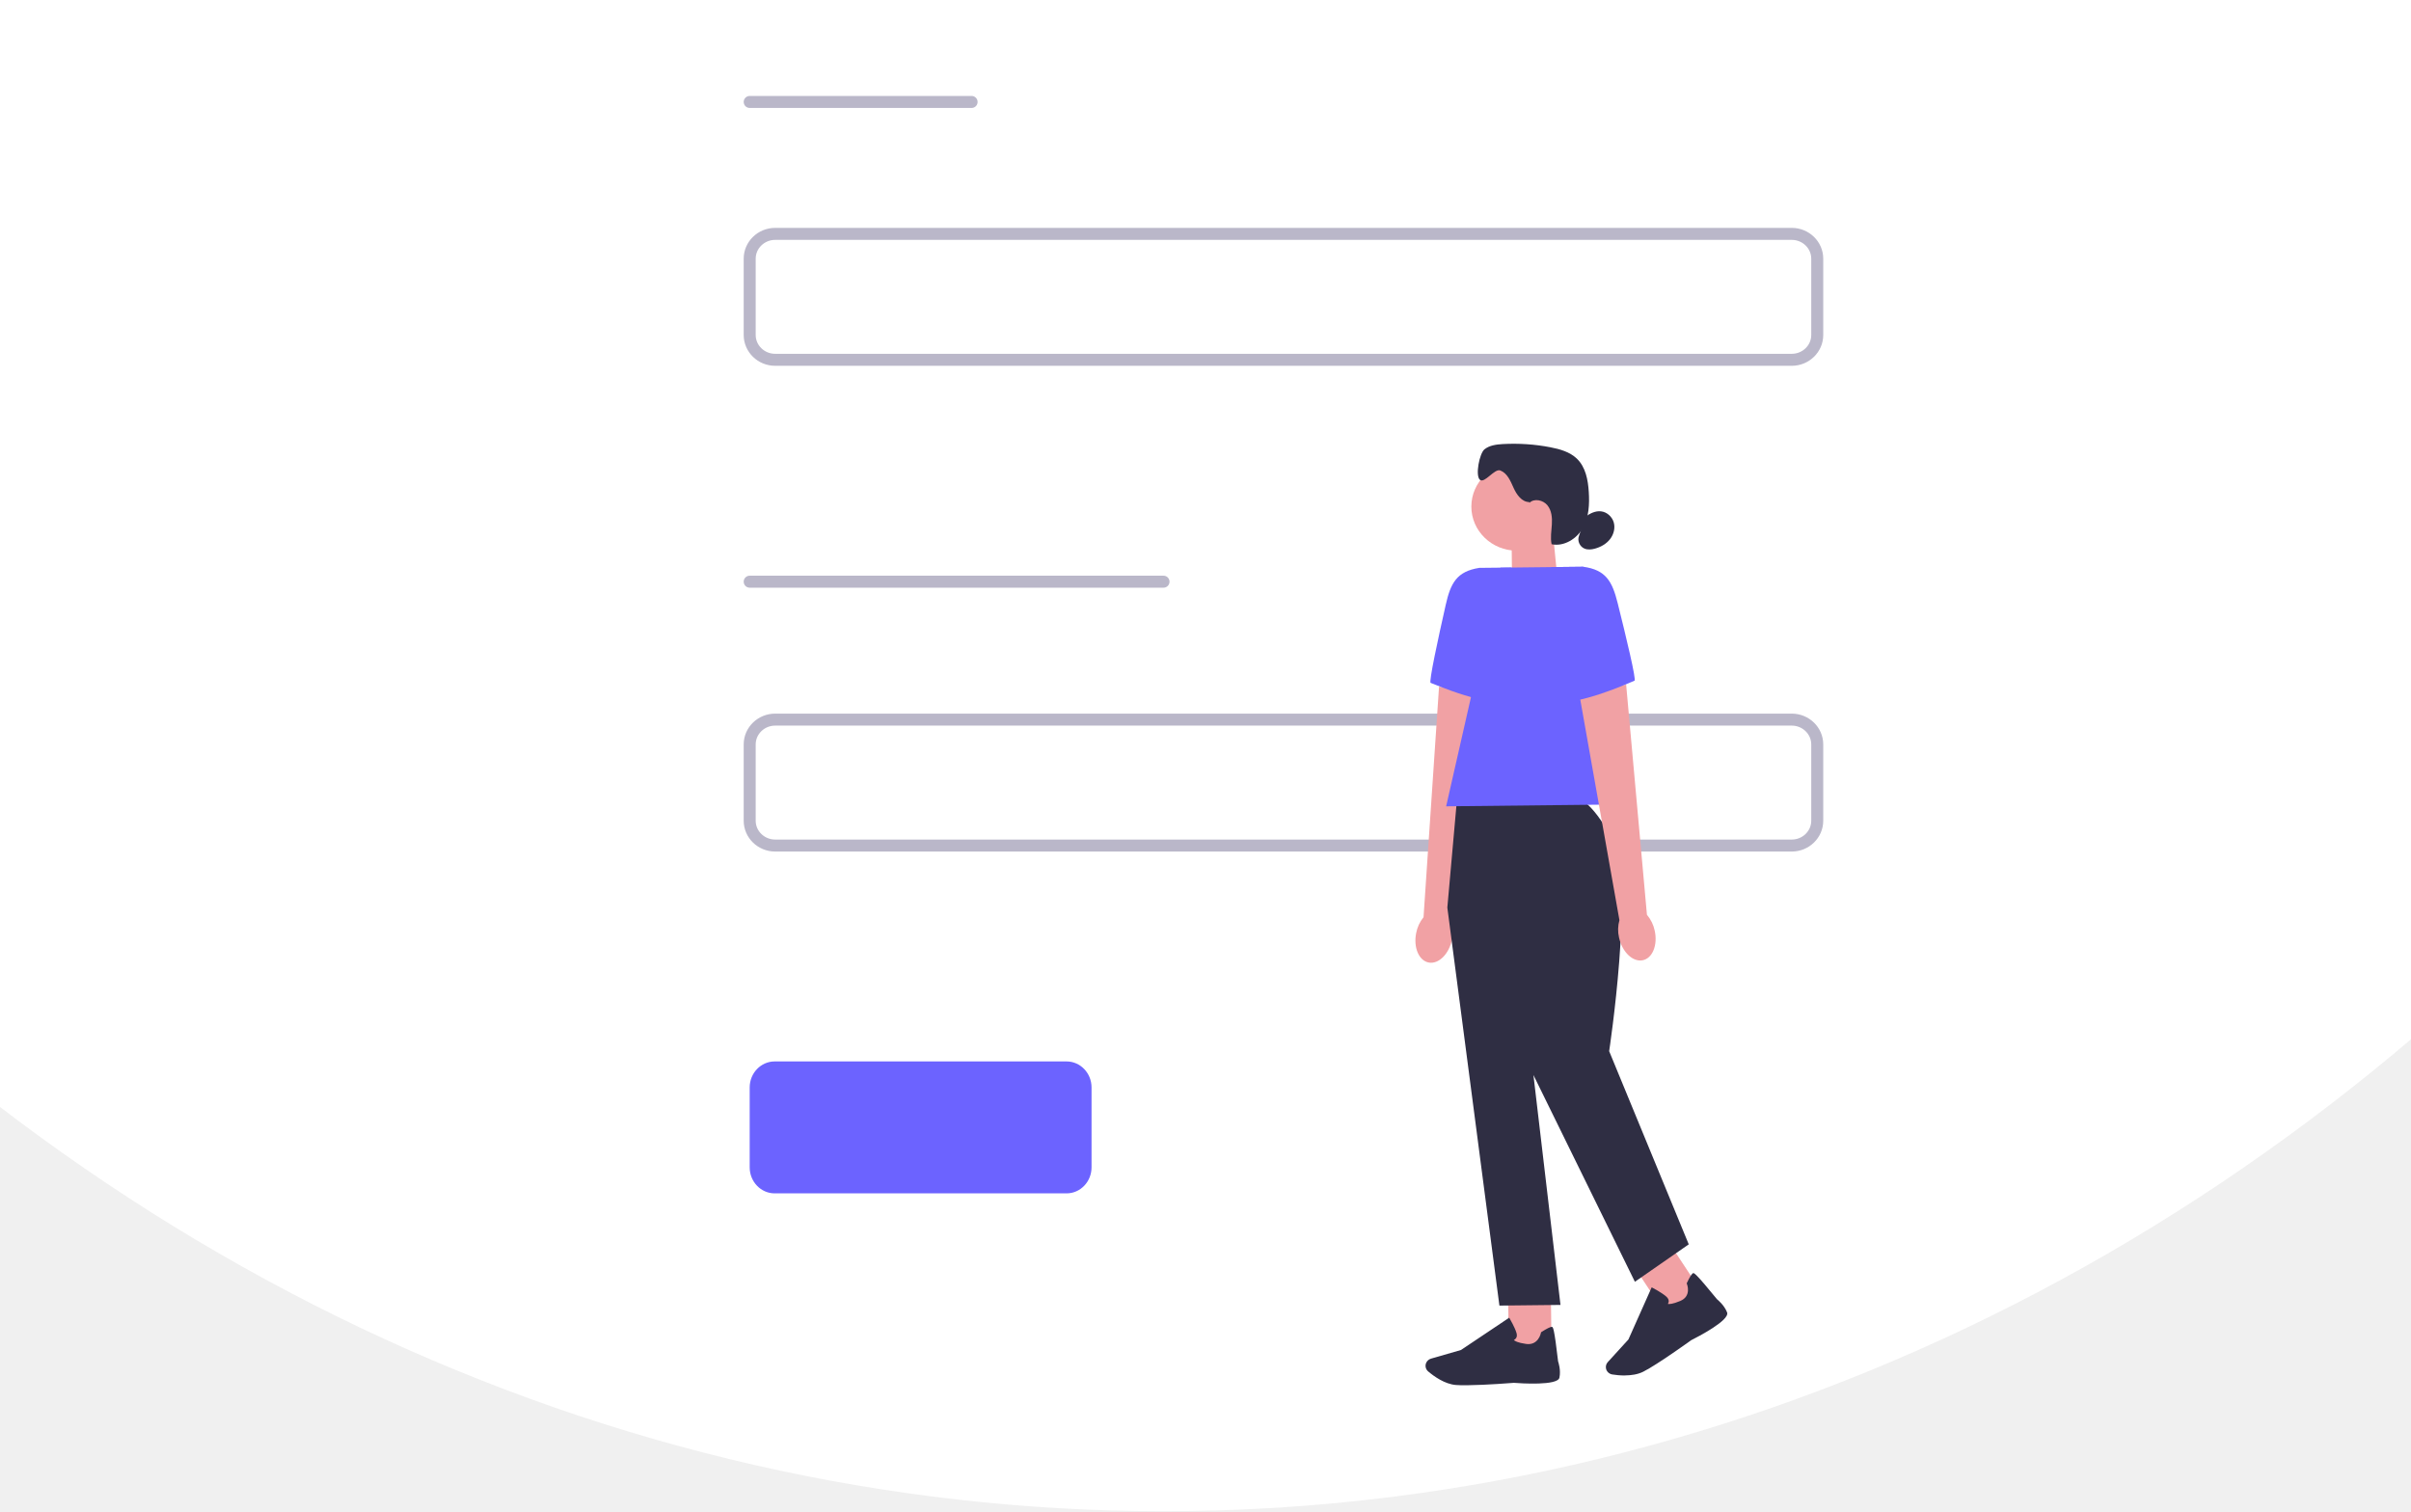
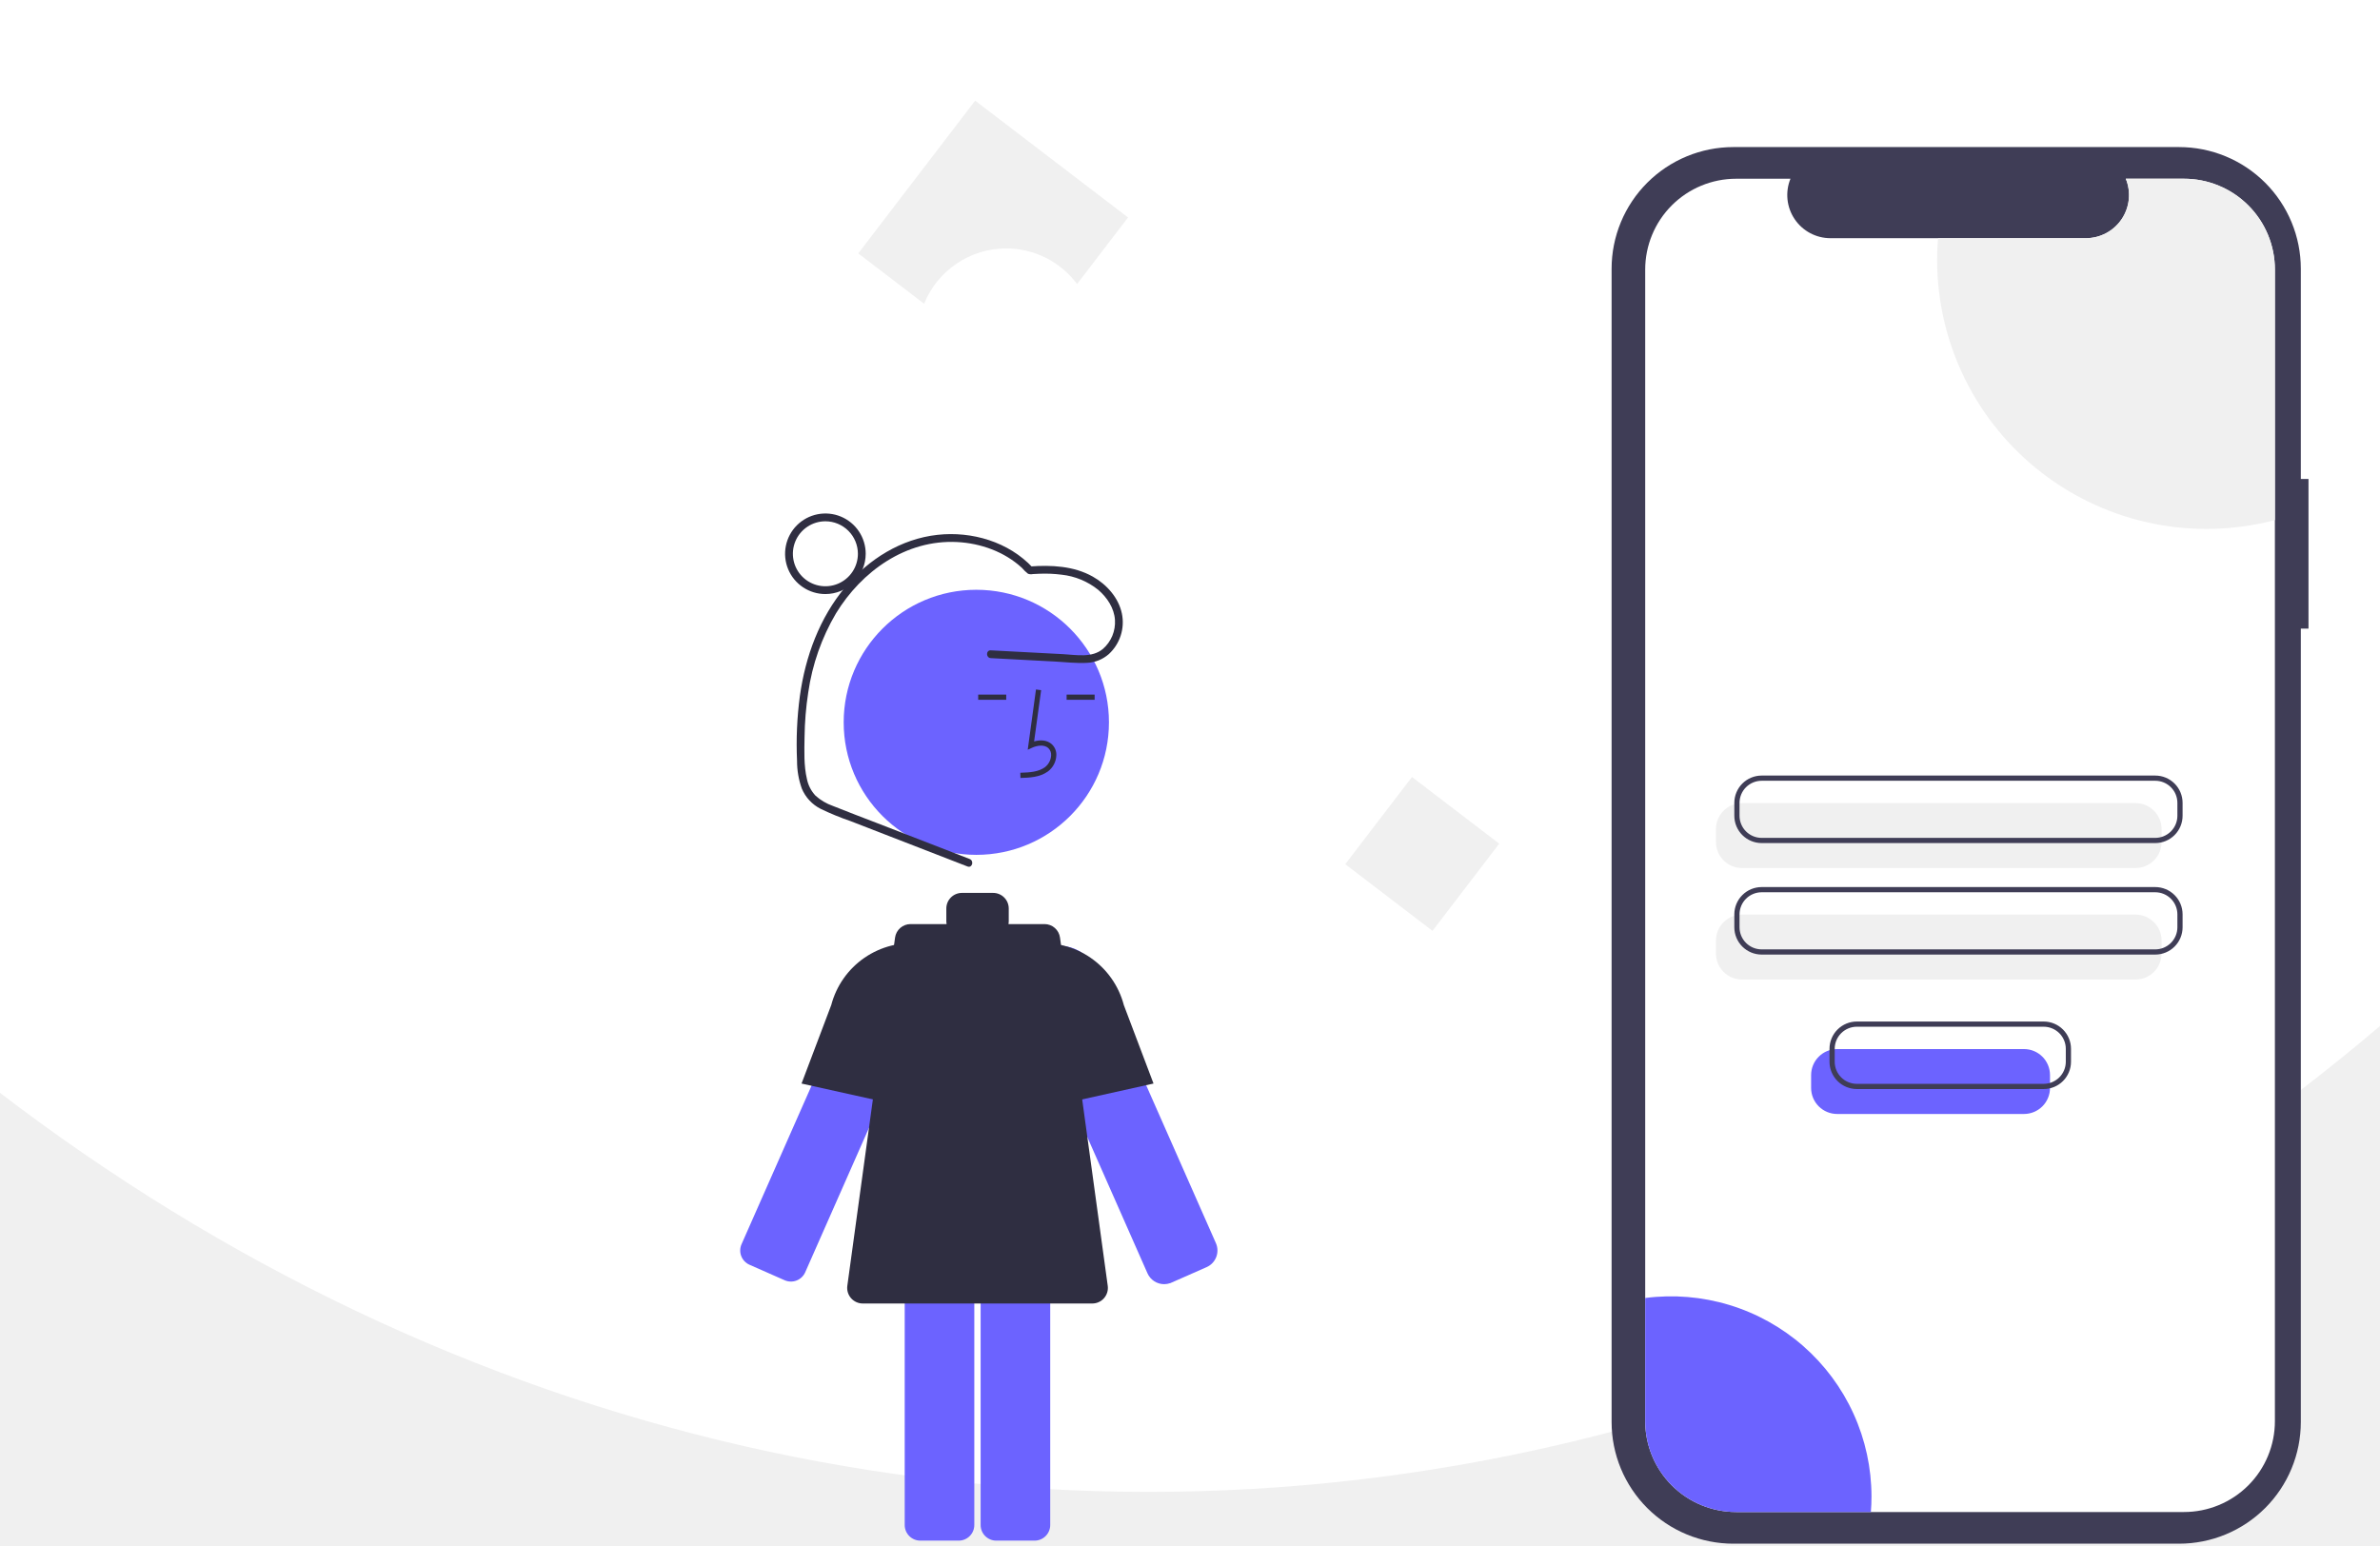
- <svg xmlns="http://www.w3.org/2000/svg" width="402" height="252" viewBox="0 0 402 252" fill="none">
+ <svg xmlns="http://www.w3.org/2000/svg" width="402" height="261" viewBox="0 0 402 261" fill="none">
  <path d="M544 -150C544 -97.209 534.947 -44.934 517.358 3.839C499.769 52.612 473.988 96.928 441.487 134.257C408.987 171.586 370.403 201.197 327.939 221.4C285.475 241.602 239.963 252 194 252C148.037 252 102.525 241.602 60.061 221.4C17.597 201.197 -20.987 171.586 -53.487 134.257C-85.988 96.928 -111.769 52.612 -129.358 3.839C-146.947 -44.934 -156 -97.209 -156 -150L194 -150H544Z" fill="white" />
-   <path d="M298.751 141H129.249C126.906 141 125 139.143 125 136.861V124.139C125 121.857 126.906 120 129.249 120H298.751C301.094 120 303 121.857 303 124.139V136.861C303 139.143 301.094 141 298.751 141Z" fill="white" stroke="#BAB7C9" stroke-width="2" stroke-linecap="round" stroke-linejoin="round" />
-   <path d="M278.766 207.942L272.763 211.661L278.206 219.915L284.209 216.195L278.766 207.942Z" fill="#F1A1A4" />
-   <path d="M259.727 96.998L252.144 99.508L252.025 88.895L258.926 88.821L259.727 96.998Z" fill="#F1A1A4" />
-   <path d="M264.343 86.172C265.095 85.626 265.995 85.164 266.929 85.266C267.94 85.371 268.801 86.172 269.071 87.121C269.34 88.071 269.06 89.123 268.448 89.909C267.835 90.696 266.915 91.219 265.935 91.487C265.368 91.643 264.749 91.707 264.203 91.487C263.402 91.161 262.961 90.181 263.265 89.39" fill="#2F2E43" />
-   <path d="M236.123 155.608C235.647 158.026 236.595 160.224 238.247 160.512C239.895 160.801 241.621 159.071 242.1 156.652C242.307 155.689 242.261 154.692 241.967 153.746L247.801 115.839L239.941 114.496L237.355 152.945C236.721 153.732 236.298 154.644 236.123 155.618L236.123 155.608Z" fill="#F1A1A4" />
-   <path d="M252.004 94.638L246.649 94.695C242.87 95.289 241.866 97.259 241.05 100.882C239.801 106.407 238.205 113.77 238.541 113.872C239.076 114.042 248.235 118.098 252.872 117.094L252.007 94.638L252.004 94.638Z" fill="#6C63FF" />
-   <path d="M258.58 215.117L251.455 215.194L251.568 224.989L258.693 224.912L258.58 215.117Z" fill="#F1A1A4" />
-   <path d="M244.679 230.996C243.927 231.007 243.265 230.996 242.761 230.956C240.865 230.81 239.048 229.473 238.128 228.693C237.715 228.344 237.579 227.774 237.785 227.286C237.932 226.936 238.233 226.668 238.611 226.557L243.598 225.118L251.636 219.736L251.727 219.892C251.762 219.949 252.574 221.33 252.851 222.266C252.956 222.622 252.935 222.917 252.781 223.148C252.676 223.307 252.529 223.402 252.41 223.46C252.557 223.606 253.019 223.904 254.439 224.108C256.504 224.406 256.92 222.324 256.934 222.235L256.948 222.164L257.008 222.123C257.984 221.496 258.583 221.214 258.793 221.272C258.926 221.306 259.139 221.37 259.79 227.014C259.85 227.191 260.277 228.486 260.011 229.735C259.724 231.091 253.617 230.688 252.399 230.596C252.364 230.599 247.801 230.966 244.672 230.996H244.683L244.679 230.996Z" fill="#2F2E43" />
-   <path d="M270.985 229.368C270.149 229.378 269.379 229.287 268.829 229.199C268.29 229.111 267.863 228.7 267.773 228.178C267.703 227.801 267.818 227.425 268.073 227.14L271.517 223.361L275.394 214.672L275.559 214.757C275.618 214.787 277.06 215.543 277.809 216.195C278.093 216.442 278.236 216.703 278.236 216.982C278.236 217.172 278.163 217.328 278.089 217.433C278.296 217.48 278.848 217.494 280.164 216.941C282.078 216.134 281.295 214.153 281.26 214.075L281.232 214.007L281.263 213.946C281.75 212.915 282.106 212.365 282.313 212.304C282.446 212.27 282.659 212.206 286.295 216.663C286.442 216.781 287.513 217.66 287.968 218.854C288.462 220.153 283.069 222.941 281.977 223.487C281.946 223.514 276.308 227.574 273.991 228.737C273.071 229.199 271.975 229.351 270.978 229.358L270.989 229.368L270.985 229.368Z" fill="#2F2E43" />
-   <path d="M262.873 133.127L242.926 133.341L241.323 151.344L250.005 217.714L260.189 217.602L255.678 179.265L272.595 213.742L281.575 207.502L268.304 175.287C268.304 175.287 272.591 147.054 268.889 140.073C265.19 133.093 262.877 133.117 262.877 133.117V133.127L262.873 133.127Z" fill="#2F2E43" />
-   <path d="M272.805 134.118L241.124 134.46L250.173 94.661L263.979 94.509L272.805 134.118Z" fill="#6C63FF" />
-   <path d="M275.898 155.18C276.43 157.592 275.531 159.807 273.89 160.129C272.245 160.455 270.481 158.762 269.953 156.351C269.725 155.391 269.746 154.393 270.016 153.44L263.311 115.666L271.136 114.154L274.604 152.542C275.254 153.315 275.699 154.221 275.898 155.187V155.18Z" fill="#F1A1A4" />
-   <path d="M258.628 94.566L263.983 94.509C267.772 95.024 268.822 96.971 269.725 100.576C271.101 106.074 272.861 113.397 272.532 113.509C271.996 113.686 262.94 117.939 258.282 117.037L258.635 94.566L258.628 94.566Z" fill="#6C63FF" />
-   <path d="M252.91 91.826C257.098 91.826 260.494 88.535 260.494 84.476C260.494 80.416 257.098 77.126 252.91 77.126C248.722 77.126 245.327 80.416 245.327 84.476C245.327 88.535 248.722 91.826 252.91 91.826Z" fill="#F1A1A4" />
-   <path d="M254.985 83.726C253.718 83.703 252.868 82.471 252.361 81.338C251.853 80.212 251.332 78.91 250.152 78.452C249.187 78.079 247.521 80.684 246.751 80.005C245.95 79.297 246.681 75.593 247.517 74.925C248.354 74.256 249.502 74.114 250.579 74.049C253.222 73.904 255.878 74.08 258.474 74.579C260.077 74.884 261.736 75.355 262.901 76.464C264.381 77.872 264.78 80.016 264.906 82.02C265.039 84.072 264.938 86.222 263.93 88.034C262.919 89.841 260.78 91.188 258.705 90.754C258.485 89.665 258.681 88.549 258.751 87.437C258.821 86.331 258.719 85.137 258.012 84.262C257.305 83.387 255.815 83.055 255.013 83.845" fill="#2F2E43" />
-   <path d="M298.751 60H129.249C126.906 60 125 58.143 125 55.861V43.139C125 40.857 126.906 39 129.249 39H298.751C301.094 39 303 40.857 303 43.139V55.861C303 58.143 301.094 60 298.751 60Z" fill="white" stroke="#BAB7C9" stroke-width="2" stroke-linecap="round" stroke-linejoin="round" />
-   <path d="M125 97H194" stroke="#BAB7C9" stroke-width="2" stroke-linecap="round" stroke-linejoin="round" />
-   <path d="M125 17H162" stroke="#BAB7C9" stroke-width="2" stroke-linecap="round" stroke-linejoin="round" />
-   <path d="M177.839 199H129.161C126.867 199 125 197.055 125 194.664V181.336C125 178.945 126.867 177 129.161 177H177.839C180.133 177 182 178.945 182 181.336V194.664C182 197.055 180.133 199 177.839 199Z" fill="#6C63FF" />
+   <path d="M389.923 80.903H388.626V45.394C388.626 42.696 388.094 40.023 387.06 37.53C386.027 35.036 384.512 32.771 382.602 30.862C380.692 28.954 378.425 27.44 375.93 26.407C373.435 25.375 370.761 24.843 368.06 24.843H292.777C290.076 24.843 287.402 25.375 284.906 26.407C282.411 27.44 280.144 28.954 278.234 30.862C276.325 32.771 274.81 35.036 273.776 37.53C272.743 40.023 272.211 42.696 272.211 45.394V240.197C272.211 242.896 272.743 245.568 273.776 248.062C274.81 250.555 276.325 252.821 278.234 254.729C280.144 256.637 282.411 258.151 284.906 259.184C287.402 260.217 290.076 260.748 292.777 260.748H368.06C370.761 260.748 373.435 260.217 375.93 259.184C378.425 258.151 380.692 256.637 382.602 254.729C384.512 252.821 386.027 250.555 387.06 248.062C388.094 245.568 388.626 242.896 388.626 240.197V106.179H389.923V80.903Z" fill="#3F3D56" />
+   <path d="M384.248 45.536V240.055C384.248 242.07 383.851 244.066 383.079 245.928C382.307 247.79 381.175 249.482 379.749 250.907C378.322 252.332 376.629 253.462 374.765 254.233C372.902 255.003 370.904 255.4 368.887 255.399H293.242C291.225 255.399 289.228 255.002 287.365 254.231C285.502 253.46 283.809 252.33 282.383 250.905C280.958 249.48 279.826 247.789 279.055 245.927C278.283 244.065 277.886 242.07 277.886 240.055V45.536C277.886 43.52 278.283 41.525 279.055 39.663C279.826 37.802 280.958 36.11 282.383 34.685C283.809 33.26 285.502 32.13 287.365 31.359C289.228 30.588 291.225 30.191 293.242 30.191H302.422C301.971 31.298 301.8 32.499 301.922 33.688C302.045 34.877 302.458 36.018 303.126 37.01C303.793 38.002 304.694 38.814 305.75 39.377C306.805 39.939 307.983 40.233 309.179 40.234H352.307C353.504 40.235 354.682 39.942 355.739 39.38C356.795 38.819 357.697 38.006 358.365 37.013C359.033 36.021 359.446 34.879 359.568 33.69C359.69 32.5 359.517 31.298 359.064 30.191H368.887C370.904 30.19 372.902 30.587 374.765 31.358C376.629 32.128 378.322 33.258 379.749 34.684C381.175 36.108 382.307 37.8 383.079 39.662C383.851 41.524 384.248 43.52 384.248 45.536Z" fill="white" />
+   <path d="M360.717 146.618H294.227C293.063 146.617 291.946 146.154 291.123 145.331C290.299 144.508 289.836 143.392 289.835 142.228V140.044C289.836 138.88 290.299 137.764 291.123 136.941C291.946 136.118 293.063 135.655 294.227 135.654H360.717C361.882 135.655 362.999 136.118 363.822 136.941C364.646 137.764 365.109 138.88 365.11 140.044V142.228C365.109 143.392 364.646 144.508 363.822 145.331C362.999 146.154 361.882 146.617 360.717 146.618Z" fill="#F0F0F0" />
+   <path d="M360.717 165.452H294.227C293.063 165.451 291.946 164.988 291.123 164.165C290.299 163.342 289.836 162.226 289.835 161.063V158.878C289.836 157.714 290.299 156.598 291.123 155.775C291.946 154.952 293.063 154.49 294.227 154.488H360.717C361.882 154.49 362.999 154.952 363.822 155.775C364.646 156.598 365.109 157.714 365.11 158.878V161.063C365.109 162.226 364.646 163.342 363.822 164.165C362.999 164.988 361.882 165.451 360.717 165.452Z" fill="#F0F0F0" />
+   <path d="M364.043 142.406H297.553C296.33 142.404 295.158 141.918 294.293 141.054C293.429 140.19 292.942 139.019 292.941 137.797V135.612C292.942 134.39 293.429 133.218 294.293 132.354C295.158 131.49 296.33 131.004 297.553 131.003H364.043C365.266 131.004 366.439 131.49 367.303 132.354C368.168 133.218 368.654 134.39 368.656 135.612V137.797C368.654 139.019 368.168 140.19 367.303 141.054C366.439 141.918 365.266 142.404 364.043 142.406ZM297.553 131.881C296.563 131.882 295.614 132.275 294.914 132.975C294.214 133.674 293.821 134.623 293.82 135.612V137.797C293.821 138.786 294.214 139.734 294.914 140.434C295.614 141.133 296.563 141.527 297.553 141.528H364.043C365.033 141.527 365.982 141.133 366.682 140.434C367.382 139.734 367.776 138.786 367.777 137.797V135.612C367.776 134.623 367.382 133.674 366.682 132.975C365.982 132.275 365.033 131.882 364.043 131.881H297.553Z" fill="#3F3D56" />
+   <path d="M364.043 161.24H297.553C296.33 161.239 295.158 160.753 294.293 159.889C293.429 159.025 292.942 157.853 292.941 156.631V154.446C292.942 153.224 293.429 152.053 294.293 151.189C295.158 150.325 296.33 149.839 297.553 149.837H364.043C365.266 149.839 366.439 150.325 367.303 151.189C368.168 152.053 368.654 153.224 368.656 154.446V156.631C368.654 157.853 368.168 159.025 367.303 159.889C366.439 160.753 365.266 161.239 364.043 161.24ZM297.553 150.715C296.563 150.716 295.614 151.11 294.914 151.809C294.214 152.509 293.821 153.457 293.82 154.446V156.631C293.821 157.62 294.214 158.569 294.914 159.268C295.614 159.968 296.563 160.361 297.553 160.362H364.043C365.033 160.361 365.982 159.968 366.682 159.268C367.382 158.569 367.776 157.62 367.777 156.631V154.446C367.776 153.457 367.382 152.509 366.682 151.809C365.982 151.11 365.033 150.716 364.043 150.715H297.553Z" fill="#3F3D56" />
+   <path d="M384.248 45.536V87.846C377.52 89.615 370.476 89.818 363.658 88.439C356.839 87.061 350.428 84.138 344.917 79.895C339.407 75.652 334.943 70.202 331.871 63.965C328.799 57.728 327.199 50.87 327.195 43.918C327.195 42.677 327.245 41.449 327.345 40.234H352.307C353.504 40.235 354.682 39.942 355.739 39.38C356.795 38.819 357.697 38.006 358.365 37.013C359.033 36.021 359.446 34.879 359.568 33.69C359.69 32.5 359.517 31.298 359.064 30.191H368.887C370.904 30.19 372.902 30.587 374.765 31.358C376.629 32.128 378.322 33.258 379.749 34.684C381.175 36.108 382.307 37.8 383.079 39.662C383.851 41.524 384.248 43.52 384.248 45.536Z" fill="#F0F0F0" />
+   <path d="M316.108 252.757C316.108 253.649 316.075 254.529 316.003 255.399H293.242C291.225 255.399 289.228 255.002 287.365 254.231C285.502 253.46 283.809 252.33 282.383 250.905C280.958 249.48 279.826 247.789 279.055 245.927C278.283 244.065 277.886 242.07 277.886 240.055V219.248C282.657 218.628 287.506 219.032 292.109 220.431C296.712 221.831 300.963 224.195 304.58 227.366C308.197 230.536 311.096 234.441 313.083 238.819C315.071 243.197 316.103 247.949 316.108 252.757Z" fill="#6C63FF" />
+   <path d="M132.531 216.249C133.17 216.53 133.895 216.546 134.547 216.294C135.198 216.042 135.723 215.541 136.006 214.903L156.51 168.464C156.98 167.402 157.123 166.224 156.922 165.08C156.722 163.935 156.186 162.876 155.383 162.037C154.58 161.197 153.546 160.614 152.411 160.361C151.277 160.108 150.093 160.198 149.009 160.618C147.757 161.096 146.709 161.992 146.044 163.155C145.938 163.339 145.842 163.528 145.756 163.723L125.252 210.161C125.112 210.478 125.036 210.818 125.028 211.164C125.02 211.51 125.08 211.854 125.205 212.176C125.331 212.499 125.518 212.794 125.757 213.044C125.996 213.294 126.282 213.494 126.599 213.634L132.531 216.249Z" fill="#6C63FF" />
+   <path d="M155.669 187.53L135.387 183.026L140.407 169.755C141.262 166.512 143.252 163.682 146.016 161.779C148.781 159.876 152.136 159.026 155.473 159.384L155.669 159.405L155.669 187.53Z" fill="#2F2E41" />
+   <path d="M196.634 216.913C196.038 216.912 195.454 216.739 194.954 216.413C194.455 216.088 194.06 215.625 193.818 215.08L173.313 168.641C172.661 167.164 172.601 165.493 173.144 163.972C173.687 162.451 174.793 161.196 176.234 160.465C177.675 159.734 179.342 159.583 180.891 160.043C182.44 160.502 183.754 161.538 184.563 162.936C184.676 163.134 184.779 163.337 184.871 163.545L205.376 209.984C205.705 210.73 205.724 211.575 205.429 212.335C205.135 213.095 204.55 213.707 203.804 214.036L197.671 216.739L197.668 216.733C197.336 216.852 196.987 216.913 196.634 216.913Z" fill="#6C63FF" />
+   <path d="M168.271 200.967C167.572 200.967 166.902 201.245 166.408 201.739C165.914 202.233 165.636 202.902 165.636 203.6V257.598C165.636 258.296 165.914 258.965 166.408 259.459C166.902 259.953 167.572 260.231 168.271 260.232H174.755C175.453 260.231 176.123 259.953 176.617 259.459C177.111 258.965 177.389 258.296 177.39 257.598V203.6C177.389 202.902 177.111 202.233 176.617 201.739C176.123 201.245 175.453 200.967 174.755 200.967H168.271Z" fill="#6C63FF" />
+   <path d="M155.448 200.967C154.749 200.967 154.079 201.245 153.585 201.739C153.091 202.233 152.813 202.902 152.812 203.6V257.598C152.813 258.296 153.091 258.965 153.585 259.459C154.079 259.953 154.749 260.231 155.448 260.232H161.931C162.63 260.231 163.3 259.953 163.794 259.459C164.288 258.965 164.566 258.296 164.567 257.598V203.6C164.566 202.902 164.288 202.233 163.794 201.739C163.3 201.245 162.63 200.967 161.931 200.967H155.448Z" fill="#6C63FF" />
+   <path d="M164.908 144.395C177.28 144.395 187.31 134.372 187.31 122.008C187.31 109.644 177.28 99.622 164.908 99.622C152.535 99.622 142.505 109.644 142.505 122.008C142.505 134.372 152.535 144.395 164.908 144.395Z" fill="#6C63FF" />
+   <path d="M172.363 131.406C173.815 131.365 175.622 131.315 177.015 130.299C177.429 129.984 177.77 129.582 178.013 129.121C178.255 128.661 178.395 128.153 178.42 127.633C178.445 127.264 178.385 126.893 178.243 126.551C178.101 126.209 177.882 125.904 177.603 125.661C176.876 125.047 175.814 124.903 174.669 125.239L175.855 116.58L174.985 116.461L173.591 126.64L174.318 126.307C175.16 125.921 176.317 125.724 177.036 126.331C177.212 126.49 177.35 126.687 177.438 126.908C177.526 127.128 177.561 127.366 177.542 127.602C177.521 127.989 177.416 128.367 177.236 128.71C177.056 129.053 176.803 129.353 176.496 129.59C175.413 130.381 173.972 130.483 172.338 130.528L172.363 131.406Z" fill="#2F2E41" />
+   <path d="M184.891 117.327H180.16V118.205H184.891V117.327Z" fill="#2F2E41" />
+   <path d="M169.956 117.327H165.225V118.205H169.956V117.327Z" fill="#2F2E41" />
+   <path d="M187.105 217.186L179.042 158.366C178.956 157.736 178.643 157.158 178.163 156.739C177.683 156.321 177.068 156.09 176.431 156.09H170.344C170.37 155.945 170.383 155.798 170.384 155.651V153.456C170.384 152.758 170.106 152.088 169.612 151.594C169.118 151.1 168.447 150.823 167.748 150.823H162.477C161.778 150.823 161.108 151.1 160.614 151.594C160.119 152.088 159.842 152.758 159.842 153.456V155.651C159.842 155.798 159.856 155.945 159.881 156.09H153.795C153.158 156.09 152.542 156.321 152.062 156.739C151.582 157.158 151.27 157.736 151.183 158.366L143.12 217.186C143.069 217.559 143.099 217.938 143.206 218.298C143.314 218.659 143.498 218.992 143.745 219.275C143.993 219.558 144.298 219.786 144.641 219.941C144.983 220.097 145.355 220.177 145.731 220.177H184.494C184.87 220.177 185.242 220.097 185.585 219.941C185.927 219.786 186.233 219.558 186.48 219.275C186.727 218.992 186.911 218.659 187.019 218.298C187.127 217.938 187.156 217.559 187.105 217.186Z" fill="#2F2E41" />
+   <path d="M174.557 187.529V159.405L174.752 159.383C178.094 159.026 181.453 159.879 184.219 161.786C186.985 163.694 188.974 166.529 189.826 169.778L194.839 183.025L174.557 187.529Z" fill="#2F2E41" />
+   <path d="M163.779 145.093L148.284 139.083C145.75 138.101 143.202 137.148 140.682 136.131C139.602 135.755 138.608 135.169 137.756 134.408C137.014 133.623 136.508 132.645 136.297 131.586C135.76 129.317 135.857 126.835 135.895 124.518C135.925 121.984 136.133 119.455 136.52 116.95C137.196 112.243 138.785 107.714 141.198 103.615C145.543 96.49 153.03 91.129 161.643 91.557C165.63 91.755 169.64 93.185 172.602 95.909C172.911 96.278 173.258 96.614 173.636 96.911C173.9 97.01 174.186 97.029 174.46 96.966C174.822 96.943 175.184 96.925 175.546 96.913C176.802 96.86 178.061 96.913 179.308 97.071C181.582 97.316 183.736 98.21 185.515 99.646C186.996 100.919 188.2 102.715 188.324 104.712C188.384 105.628 188.232 106.546 187.881 107.395C187.529 108.243 186.988 109 186.297 109.606C184.449 111.163 181.811 110.616 179.593 110.498L171.47 110.068L167.354 109.85C166.506 109.806 166.509 111.123 167.354 111.167L178.294 111.747C180.052 111.84 181.864 112.068 183.623 111.962C184.975 111.901 186.266 111.382 187.283 110.491C188.213 109.638 188.905 108.558 189.293 107.358C189.681 106.158 189.751 104.878 189.496 103.643C188.932 100.949 186.925 98.72 184.573 97.394C181.373 95.59 177.55 95.417 173.969 95.684L174.435 95.877C170.384 91.532 164.179 89.698 158.353 90.34C152.203 91.017 146.732 94.446 142.801 99.135C138.419 104.363 136.031 110.881 135.103 117.584C134.62 121.203 134.46 124.858 134.627 128.505C134.621 130.114 134.896 131.711 135.441 133.224C136.063 134.697 137.188 135.902 138.615 136.625C140.251 137.414 141.933 138.104 143.652 138.692L149.361 140.907L160.575 145.256L163.429 146.363C164.22 146.67 164.563 145.397 163.779 145.093Z" fill="#2F2E41" />
+   <path d="M139.416 100.343C138.069 100.343 136.753 99.944 135.633 99.196C134.513 98.449 133.641 97.386 133.125 96.143C132.61 94.9 132.475 93.532 132.738 92.212C133.001 90.892 133.649 89.68 134.601 88.728C135.554 87.777 136.767 87.129 138.087 86.866C139.408 86.604 140.777 86.738 142.021 87.253C143.265 87.768 144.329 88.64 145.077 89.759C145.825 90.878 146.224 92.194 146.224 93.539C146.222 95.343 145.504 97.073 144.228 98.348C142.951 99.624 141.221 100.341 139.416 100.343ZM139.416 88.052C138.33 88.052 137.268 88.374 136.365 88.977C135.462 89.58 134.758 90.437 134.343 91.439C133.927 92.442 133.819 93.545 134.03 94.61C134.242 95.674 134.765 96.652 135.533 97.419C136.301 98.186 137.279 98.709 138.345 98.921C139.41 99.132 140.514 99.024 141.517 98.609C142.52 98.193 143.378 97.49 143.981 96.588C144.585 95.685 144.907 94.624 144.907 93.539C144.905 92.085 144.326 90.69 143.297 89.661C142.267 88.633 140.871 88.054 139.416 88.052Z" fill="#2F2E41" />
+   <path d="M253.231 142.507L238.494 131.244L227.223 145.97L241.96 157.233L253.231 142.507Z" fill="#F0F0F0" />
+   <path d="M169.945 41.962C172.273 41.96 174.57 42.503 176.65 43.548C178.731 44.592 180.538 46.109 181.927 47.977L190.532 36.733L164.712 17L144.965 42.801L156.093 51.306C157.207 48.546 159.12 46.182 161.589 44.517C164.057 42.852 166.967 41.962 169.945 41.962Z" fill="#F0F0F0" />
+   <path d="M341.87 188.164H310.303C309.139 188.163 308.022 187.7 307.199 186.877C306.375 186.054 305.912 184.938 305.911 183.775V181.59C305.912 180.426 306.375 179.31 307.199 178.487C308.022 177.664 309.139 177.202 310.303 177.2H341.87C343.034 177.202 344.151 177.664 344.974 178.487C345.798 179.31 346.261 180.426 346.262 181.59V183.775C346.261 184.938 345.798 186.054 344.974 186.877C344.151 187.7 343.034 188.163 341.87 188.164Z" fill="#6C63FF" />
+   <path d="M345.196 183.952H313.629C312.406 183.951 311.234 183.465 310.369 182.601C309.505 181.736 309.018 180.565 309.017 179.343V177.158C309.018 175.936 309.505 174.765 310.369 173.901C311.234 173.036 312.406 172.55 313.629 172.549H345.196C346.419 172.55 347.591 173.036 348.456 173.901C349.32 174.765 349.807 175.936 349.808 177.158V179.343C349.807 180.565 349.32 181.736 348.456 182.601C347.591 183.465 346.419 183.951 345.196 183.952ZM313.629 173.427C312.639 173.428 311.69 173.822 310.99 174.521C310.29 175.22 309.897 176.169 309.895 177.158V179.343C309.897 180.332 310.29 181.281 310.99 181.98C311.69 182.68 312.639 183.073 313.629 183.074H345.196C346.186 183.073 347.135 182.68 347.835 181.98C348.535 181.281 348.929 180.332 348.93 179.343V177.158C348.929 176.169 348.535 175.22 347.835 174.521C347.135 173.822 346.186 173.428 345.196 173.427H313.629Z" fill="#3F3D56" />
</svg>
